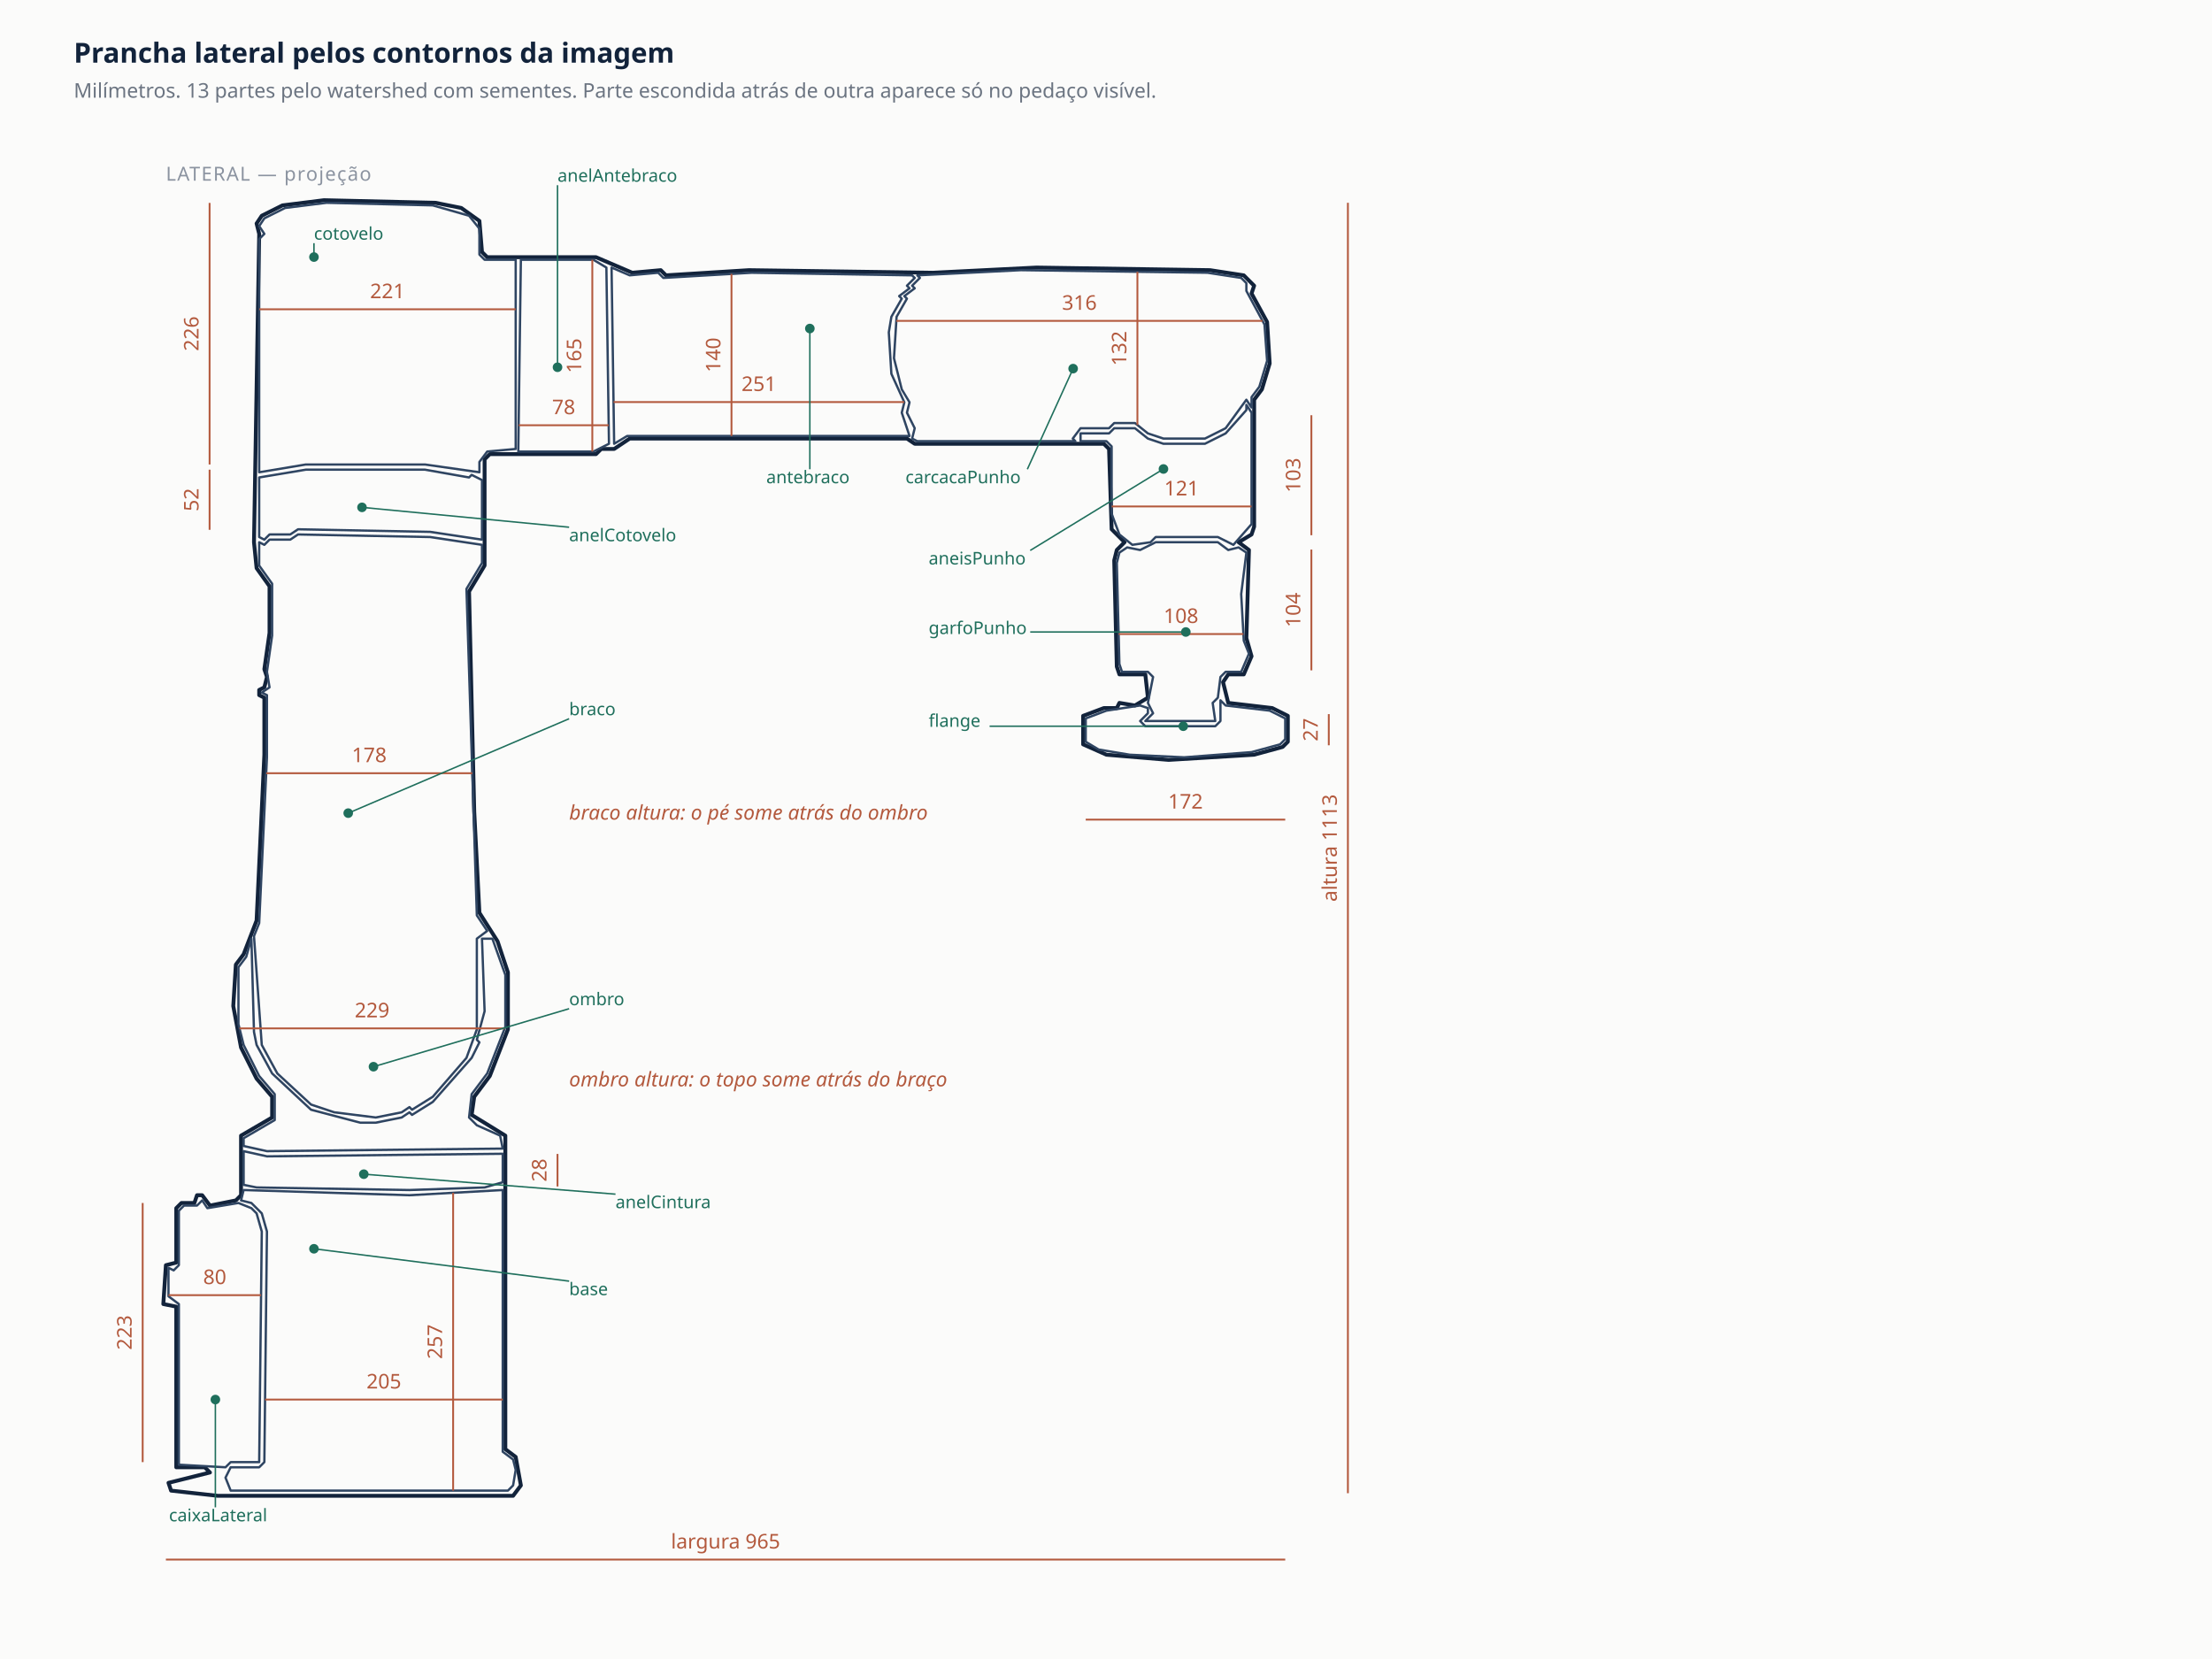
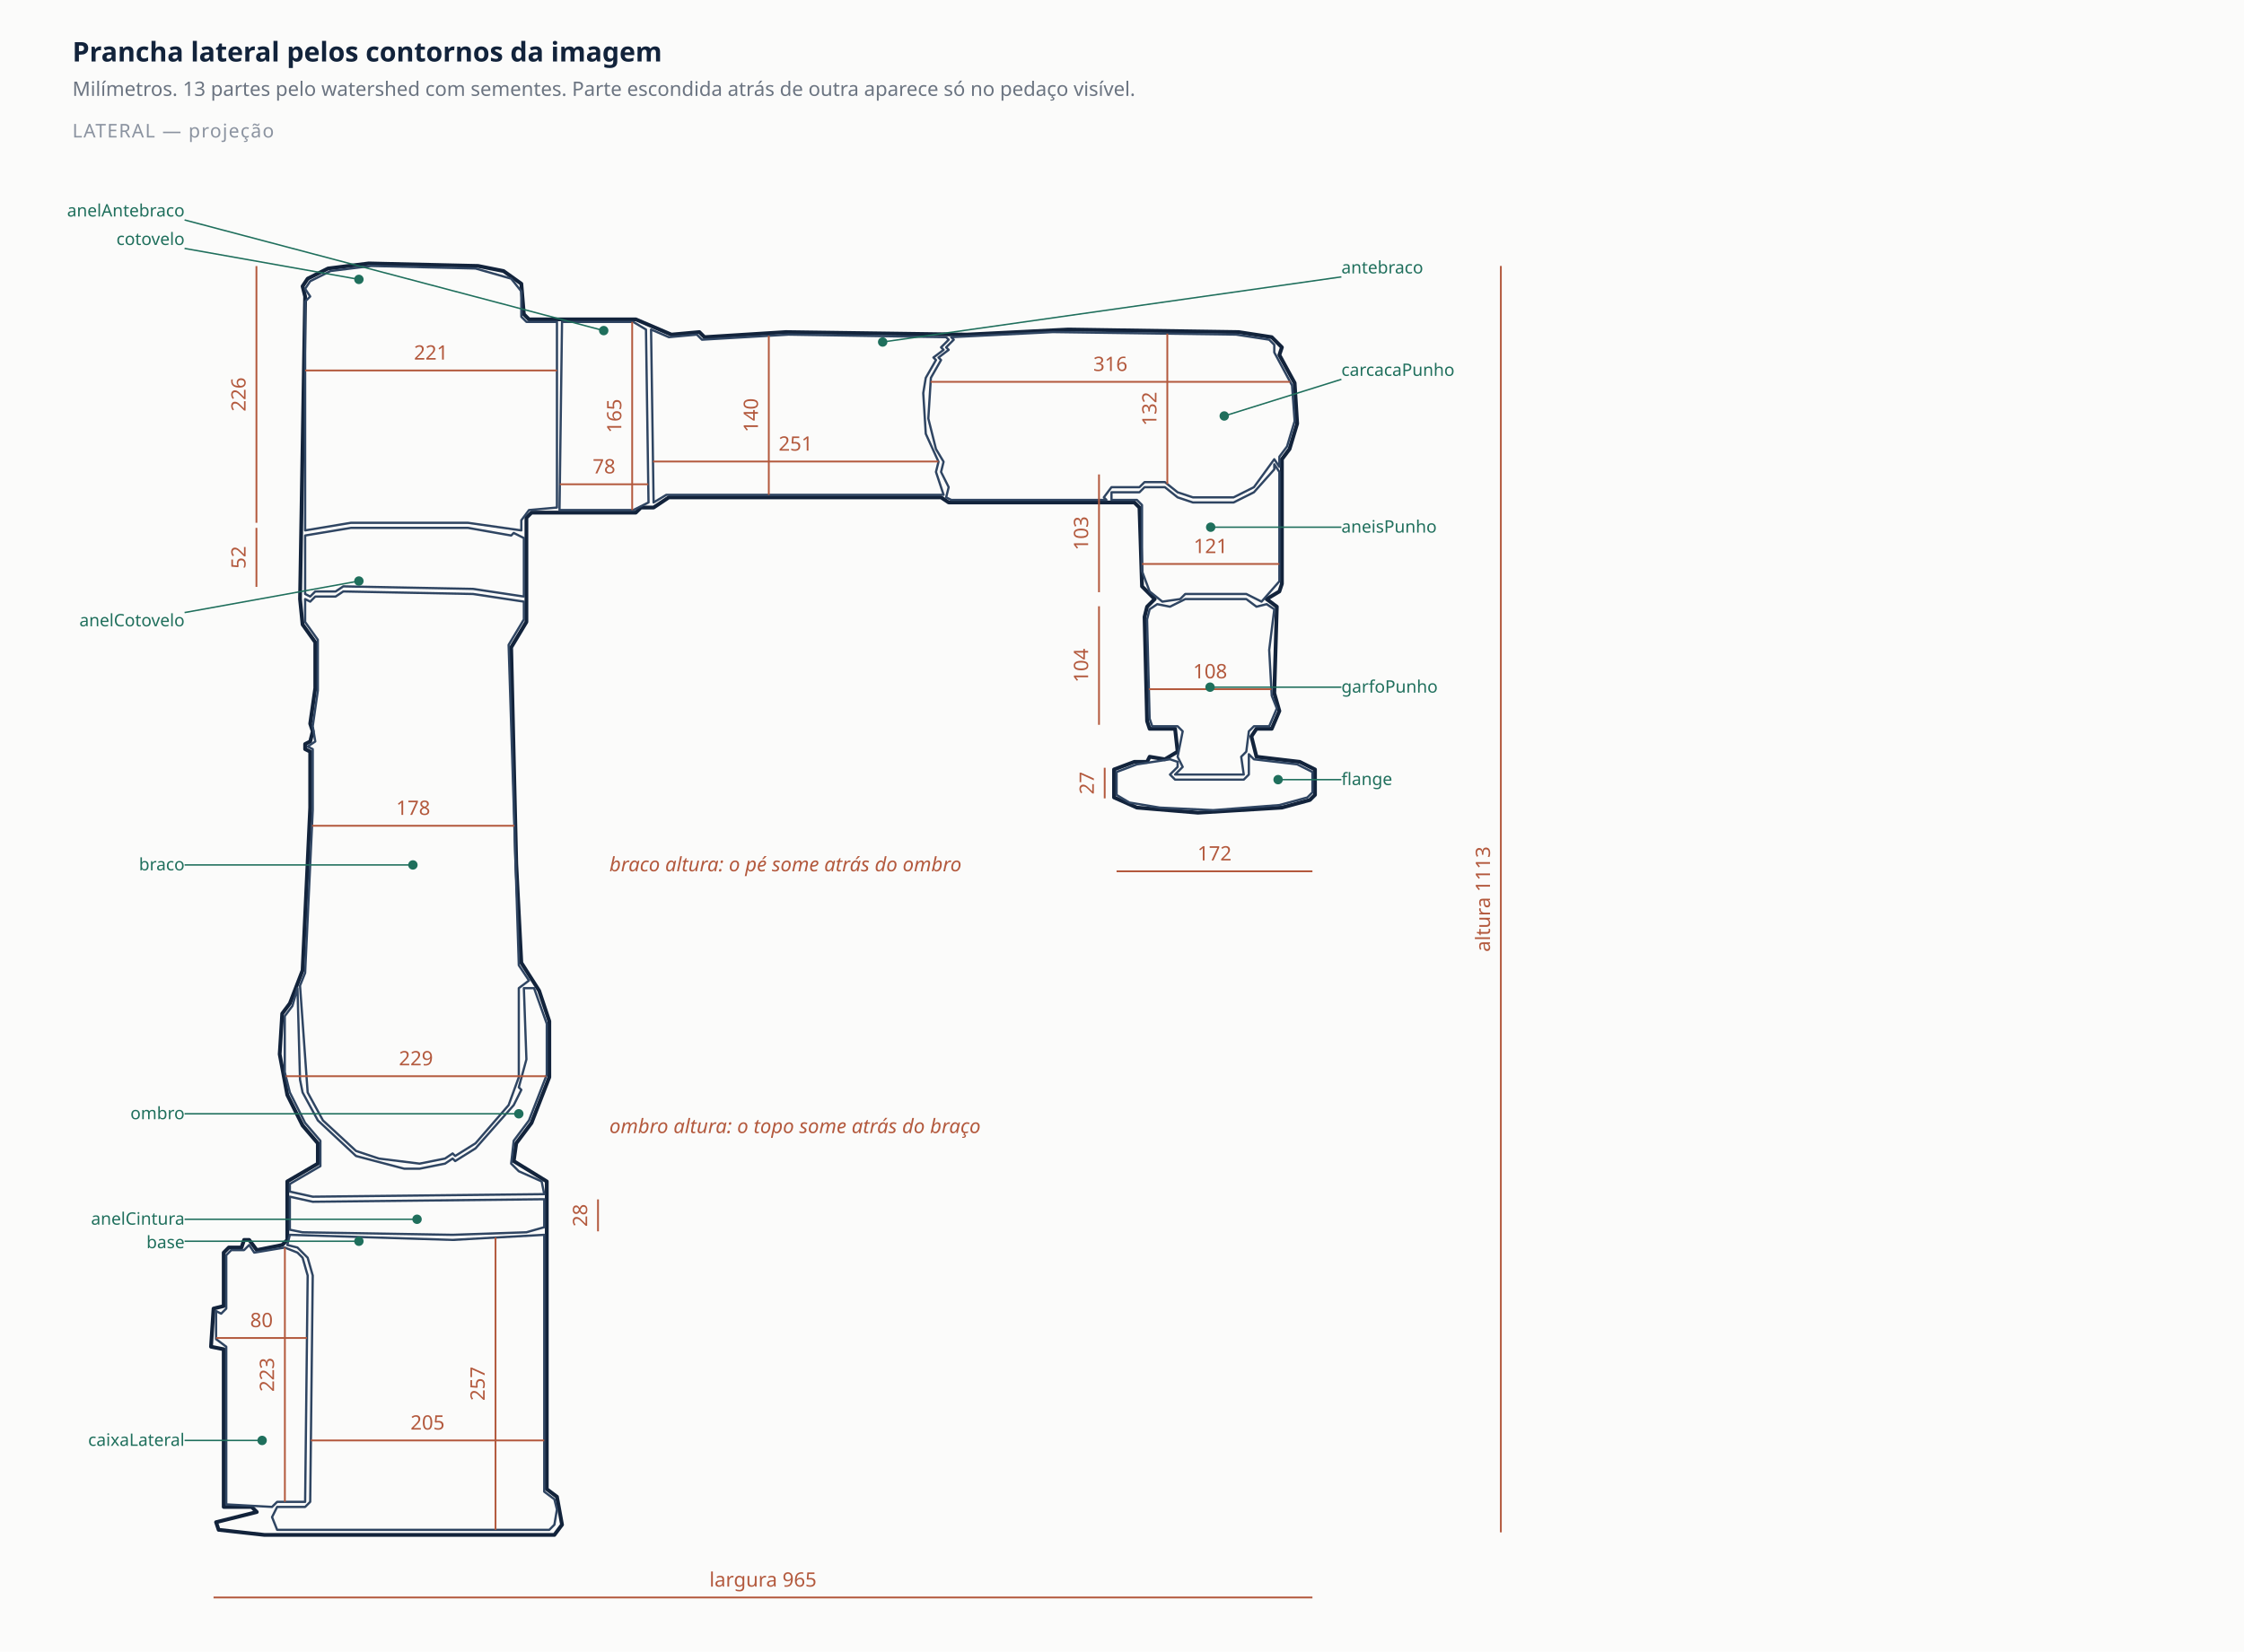
- <svg xmlns="http://www.w3.org/2000/svg" viewBox="0 0 1200 900" width="1200" height="900" font-family="ui-sans-serif, system-ui, sans-serif">
-   <rect width="1200" height="900" fill="#fbfbfa" />
+ <svg xmlns="http://www.w3.org/2000/svg" viewBox="0 0 1240 913" width="1240" height="913" font-family="ui-sans-serif, system-ui, sans-serif">
+   <rect width="1240" height="913" fill="#fbfbfa" />
  <style>
  .contorno{fill:none;stroke:#12233b;stroke-width:2.1;stroke-linejoin:round;stroke-linecap:round}
  .painel{fill:none;stroke:#2f4562;stroke-width:1.25;stroke-linejoin:round;stroke-linecap:round}
  .vidro{fill:none;stroke:#3d6b86;stroke-width:1.35;stroke-linejoin:round}
  .cromo{fill:none;stroke:#8a94a2;stroke-width:1.4;stroke-linejoin:round}
  .roda{fill:none;stroke:#8a94a2;stroke-width:1.6}
  .aro{fill:none;stroke:#c0c6cf;stroke-width:1.1}
  .eixo{fill:none;stroke:#c8ccd2;stroke-width:1;stroke-dasharray:9 4 2 4}
  .carater{fill:none;stroke:#b3593d;stroke-width:1.7;stroke-dasharray:6 3}
  .cota{stroke:#b3593d;stroke-width:1;fill:none}
  .cotat{fill:#b3593d;font-size:11px}
  .lm{fill:#1f6f5c}
  .lmt{fill:#1f6f5c;font-size:9.5px}
  .tit{fill:#12233b;font-size:15px;font-weight:600}
  .sub{fill:#6b7481;font-size:11px}
  .rot{fill:#8b93a0;font-size:10.5px;letter-spacing:.06em}
</style>
  <text x="40" y="34" class="tit">Prancha lateral pelos contornos da imagem</text>
  <text x="40" y="53" class="sub">Milímetros. 13 partes pelo watershed com sementes. Parte escondida atrás de outra aparece só no pedaço visível.</text>
-   <text x="90" y="98" class="rot">LATERAL — projeção</text>
-   <path class="contorno" d="M 674.74 149.36 L 656.47 146.55 L 562.29 145.14 L 506.07 147.95 L 406.27 146.55 L 361.29 149.36 L 358.47 146.55 L 343.01 147.95 L 323.33 139.52 L 264.3 139.52 L 261.48 136.71 L 260.08 119.84 L 250.24 112.81 L 236.18 110 L 175.75 108.6 L 153.25 111.41 L 142.01 117.03 L 139.2 121.24 L 140.61 126.87 L 137.79 294.14 L 139.2 308.19 L 146.22 318.03 L 146.22 343.33 L 143.41 363.01 L 144.82 367.23 L 143.41 372.85 L 140.61 374.26 L 140.61 377.07 L 143.41 378.47 L 143.41 409.4 L 139.2 499.36 L 132.17 517.63 L 127.95 523.26 L 126.55 545.74 L 130.76 568.24 L 139.2 585.1 L 147.63 594.94 L 147.63 606.19 L 130.76 616.03 L 130.76 648.36 L 127.95 651.17 L 113.9 653.98 L 109.68 648.36 L 106.87 648.36 L 105.46 652.57 L 98.43 652.57 L 95.62 655.38 L 95.62 684.9 L 90 686.31 L 88.6 707.39 L 95.62 708.8 L 95.62 795.94 L 111.08 795.94 L 113.9 798.76 L 91.4 804.38 L 92.81 808.6 L 118.11 811.41 L 278.35 811.41 L 282.57 805.78 L 279.76 790.33 L 274.14 786.11 L 274.14 616.03 L 255.87 604.78 L 257.27 594.94 L 265.71 583.69 L 275.54 558.4 L 275.54 527.47 L 269.92 510.6 L 260.08 495.14 L 257.27 440.32 L 254.46 320.85 L 262.89 306.79 L 262.89 249.16 L 265.71 246.34 L 323.33 246.34 L 326.15 243.54 L 333.17 243.54 L 341.6 237.91 L 492.01 237.91 L 496.23 240.73 L 598.83 240.73 L 601.65 243.54 L 603.06 287.11 L 610.08 294.14 L 605.86 298.35 L 604.46 303.98 L 605.86 361.61 L 607.27 365.83 L 621.33 365.83 L 622.73 378.47 L 615.7 382.7 L 607.27 381.29 L 605.86 384.1 L 598.83 384.1 L 587.59 388.31 L 587.59 403.78 L 600.24 409.4 L 633.97 412.21 L 680.36 409.4 L 695.82 405.18 L 698.64 402.37 L 698.64 388.31 L 690.2 384.1 L 666.31 381.29 L 663.5 370.04 L 666.31 365.83 L 674.74 365.83 L 678.96 355.99 L 676.15 346.15 L 677.55 298.35 L 671.93 294.14 L 678.96 289.92 L 680.36 285.71 L 680.36 216.83 L 684.58 211.2 L 688.8 197.15 L 687.39 174.66 L 678.96 159.2 L 680.36 154.98 L 674.74 149.36" />
-   <path class="painel" d="M 676.15 219.64 L 676.15 222.45 L 664.9 235.1 L 653.66 240.73 L 631.17 240.73 L 622.73 237.91 L 615.7 232.29 L 604.46 232.29 L 601.65 235.1 L 586.19 235.1 L 586.19 239.32 L 600.24 239.32 L 603.06 242.13 L 603.06 278.68 L 607.27 289.92 L 614.3 295.55 L 624.14 294.14 L 626.95 291.32 L 660.68 291.32 L 669.12 295.55 L 678.96 284.3 L 678.96 223.86 L 676.15 219.64" />
-   <path class="painel" d="M 282.57 140.92 L 281.17 244.94 L 321.93 244.94 L 330.36 240.73 L 328.96 145.14 L 321.93 140.92 L 282.57 140.92" />
-   <path class="painel" d="M 132.17 624.46 L 132.17 642.73 L 139.2 644.14 L 222.13 645.54 L 262.89 644.14 L 272.73 641.33 L 272.73 625.87 L 144.82 627.27 L 132.17 624.46" />
-   <path class="painel" d="M 140.61 259 L 140.61 291.32 L 143.41 292.73 L 146.22 289.92 L 157.47 289.92 L 161.69 287.11 L 233.37 288.51 L 261.48 292.73 L 261.48 260.4 L 255.87 257.59 L 254.46 259 L 230.56 254.78 L 165.9 254.78 L 140.61 259" />
-   <path class="painel" d="M 331.77 145.14 L 333.17 240.73 L 340.2 236.51 L 493.41 236.51 L 489.2 223.86 L 490.6 218.23 L 483.57 202.77 L 482.17 180.28 L 483.57 171.85 L 489.2 162.01 L 487.79 160.61 L 493.41 156.38 L 492.01 154.98 L 496.23 150.76 L 494.82 149.36 L 407.67 147.95 L 359.88 150.76 L 357.07 147.95 L 341.6 149.36 L 331.77 145.14" />
-   <path class="painel" d="M 132.17 645.54 L 130.76 651.17 L 136.38 652.57 L 142.01 658.2 L 144.82 668.04 L 143.41 793.14 L 140.61 795.94 L 125.14 795.94 L 122.33 801.57 L 125.14 808.6 L 275.54 808.6 L 278.35 805.78 L 279.76 797.35 L 278.35 791.73 L 272.73 787.51 L 272.73 645.54 L 222.13 648.36 L 132.17 645.54" />
-   <path class="painel" d="M 161.69 289.92 L 157.47 292.73 L 146.22 292.73 L 143.41 295.55 L 140.61 294.14 L 140.61 306.79 L 147.63 316.63 L 147.63 344.74 L 144.82 364.42 L 146.22 372.85 L 142.01 375.67 L 144.82 377.07 L 144.82 410.81 L 140.61 500.77 L 137.79 507.8 L 142.01 566.83 L 150.44 582.29 L 168.72 599.16 L 181.36 603.38 L 203.86 606.19 L 217.91 603.38 L 222.13 600.56 L 223.53 601.97 L 234.78 594.94 L 253.05 573.86 L 258.68 558.4 L 258.68 509.2 L 264.3 504.98 L 258.68 496.55 L 253.05 319.44 L 261.48 305.38 L 261.48 295.55 L 233.37 291.32 L 161.69 289.92" />
-   <path class="painel" d="M 109.68 651.17 L 106.87 653.98 L 99.84 653.98 L 97.03 656.79 L 97.03 686.31 L 94.22 689.12 L 91.4 687.71 L 91.4 703.18 L 97.03 707.39 L 97.03 794.54 L 122.33 795.94 L 125.14 793.14 L 140.61 793.14 L 142.01 668.04 L 139.2 658.2 L 136.38 655.38 L 129.36 652.57 L 112.49 655.38 L 109.68 651.17" />
-   <path class="painel" d="M 486.39 171.85 L 484.98 194.34 L 489.2 211.2 L 493.41 218.23 L 492.01 223.86 L 496.23 232.29 L 494.82 237.91 L 497.63 239.32 L 583.38 239.32 L 581.97 237.91 L 586.19 232.29 L 601.65 232.29 L 604.46 229.48 L 615.7 229.48 L 622.73 235.1 L 631.17 237.91 L 653.66 237.91 L 664.9 232.29 L 676.15 216.83 L 678.96 221.04 L 678.96 215.42 L 683.18 209.8 L 687.39 195.75 L 685.98 176.06 L 676.15 157.79 L 676.15 153.58 L 673.34 150.76 L 655.06 147.95 L 553.85 146.55 L 497.63 149.36 L 499.04 150.76 L 494.82 154.98 L 496.23 156.38 L 490.6 160.61 L 492.01 162.01 L 486.39 171.85" />
-   <path class="painel" d="M 143.41 118.44 L 140.61 122.65 L 143.41 126.87 L 140.61 129.68 L 140.61 256.18 L 165.9 251.97 L 230.56 251.97 L 260.08 256.18 L 260.08 250.57 L 264.3 244.94 L 279.76 243.54 L 279.76 140.92 L 262.89 140.92 L 260.08 138.11 L 260.08 124.06 L 254.46 117.03 L 234.78 111.41 L 177.15 110 L 154.66 112.81 L 143.41 118.44" />
-   <path class="painel" d="M 697.23 389.72 L 688.8 385.5 L 664.9 382.7 L 662.09 379.88 L 662.09 391.13 L 659.28 393.94 L 621.33 393.94 L 618.52 391.13 L 622.73 386.91 L 622.73 384.1 L 618.52 382.7 L 600.24 385.5 L 589 389.72 L 589 402.37 L 596.03 406.59 L 612.89 409.4 L 642.41 410.81 L 678.96 407.99 L 694.42 403.78 L 697.23 400.97 L 697.23 389.72" />
-   <path class="painel" d="M 611.49 296.95 L 607.27 299.76 L 605.86 305.38 L 607.27 360.2 L 608.68 364.42 L 622.73 364.42 L 625.54 367.23 L 622.73 381.29 L 625.54 386.91 L 621.33 391.13 L 659.28 391.13 L 657.87 381.29 L 660.68 378.47 L 662.09 367.23 L 664.9 364.42 L 673.34 364.42 L 677.55 354.58 L 674.74 347.55 L 673.34 322.25 L 676.15 299.76 L 671.93 296.95 L 666.31 298.35 L 660.68 294.14 L 626.95 294.14 L 618.52 298.35 L 611.49 296.95" />
-   <path class="painel" d="M 267.11 509.2 L 261.48 509.2 L 262.89 548.55 L 258.68 564.02 L 260.08 565.42 L 255.87 573.86 L 234.78 597.75 L 223.53 604.78 L 222.13 603.38 L 217.91 606.19 L 203.86 609 L 195.42 609 L 168.72 601.97 L 147.63 582.29 L 139.2 566.83 L 137.79 559.8 L 136.38 509.2 L 133.58 519.04 L 129.36 524.66 L 129.36 555.58 L 132.17 566.83 L 140.61 583.69 L 149.04 593.54 L 149.04 607.59 L 132.17 617.43 L 132.17 621.65 L 144.82 624.46 L 272.73 623.06 L 271.32 616.03 L 258.68 610.4 L 254.46 606.19 L 255.87 593.54 L 264.3 582.29 L 274.14 556.99 L 274.14 528.88 L 267.11 509.2" />
-   <path class="cota" d="M 90 846 L 697.23 846" />
-   <text x="393.62" y="840" class="cotat" text-anchor="middle">largura 965</text>
-   <path class="cota" d="M 731.23 810 L 731.23 110" />
-   <text x="725.23" y="460" class="cotat" text-anchor="middle" transform="rotate(-90 725.23 460)">altura 1113</text>
-   <path class="cota" d="M 143.79 759.2 L 272.73 759.2" />
-   <text x="208.26" y="753.2" class="cotat" text-anchor="middle">205</text>
-   <path class="cota" d="M 245.82 808.6 L 245.82 647.04" />
-   <text x="239.82" y="727.82" class="cotat" text-anchor="middle" transform="rotate(-90 239.82 727.82)">257</text>
-   <path class="cota" d="M 77.4 793.14 L 77.4 652.57" />
-   <text x="71.4" y="722.86" class="cotat" text-anchor="middle" transform="rotate(-90 71.4 722.86)">223</text>
-   <path class="cota" d="M 91.4 702.57 L 141.62 702.57" />
-   <text x="116.51" y="696.57" class="cotat" text-anchor="middle">80</text>
-   <path class="cota" d="M 302.45 643.62 L 302.45 625.96" />
-   <text x="296.45" y="634.79" class="cotat" text-anchor="middle" transform="rotate(-90 296.45 634.79)">28</text>
-   <path class="cota" d="M 129.92 557.86 L 273.8 557.86" />
-   <text x="201.86" y="551.86" class="cotat" text-anchor="middle">229</text>
-   <path class="cota" d="M 144.42 419.44 L 256.23 419.44" />
-   <text x="200.32" y="413.44" class="cotat" text-anchor="middle">178</text>
-   <path class="cota" d="M 113.7 287.4 L 113.7 254.78" />
-   <text x="107.7" y="271.09" class="cotat" text-anchor="middle" transform="rotate(-90 107.7 271.09)">52</text>
-   <path class="cota" d="M 113.7 251.97 L 113.7 110.07" />
-   <text x="107.7" y="181.02" class="cotat" text-anchor="middle" transform="rotate(-90 107.7 181.02)">226</text>
-   <path class="cota" d="M 140.61 167.77 L 279.76 167.77" />
-   <text x="210.18" y="161.77" class="cotat" text-anchor="middle">221</text>
-   <path class="cota" d="M 281.36 230.68 L 330.21 230.68" />
-   <text x="305.79" y="224.68" class="cotat" text-anchor="middle">78</text>
-   <path class="cota" d="M 321.33 244.94 L 321.33 140.92" />
-   <text x="315.33" y="192.93" class="cotat" text-anchor="middle" transform="rotate(-90 315.33 192.93)">165</text>
-   <path class="cota" d="M 332.84 218.1 L 490.54 218.1" />
-   <text x="411.69" y="212.1" class="cotat" text-anchor="middle">251</text>
-   <path class="cota" d="M 396.83 236.51 L 396.83 148.59" />
-   <text x="390.83" y="192.55" class="cotat" text-anchor="middle" transform="rotate(-90 390.83 192.55)">140</text>
-   <path class="cota" d="M 486.25 174.06 L 684.9 174.06" />
-   <text x="585.58" y="168.06" class="cotat" text-anchor="middle">316</text>
-   <path class="cota" d="M 617.04 230.55 L 617.04 147.43" />
-   <text x="611.04" y="188.99" class="cotat" text-anchor="middle" transform="rotate(-90 611.04 188.99)">132</text>
-   <path class="cota" d="M 603.06 274.73 L 678.96 274.73" />
-   <text x="641.01" y="268.73" class="cotat" text-anchor="middle">121</text>
-   <path class="cota" d="M 711.42 290.34 L 711.42 225.24" />
-   <text x="705.42" y="257.79" class="cotat" text-anchor="middle" transform="rotate(-90 705.42 257.79)">103</text>
-   <path class="cota" d="M 606.85 343.94 L 674.54 343.94" />
-   <text x="640.7" y="337.94" class="cotat" text-anchor="middle">108</text>
-   <path class="cota" d="M 711.42 363.64 L 711.42 298.11" />
-   <text x="705.42" y="330.87" class="cotat" text-anchor="middle" transform="rotate(-90 705.42 330.87)">104</text>
-   <path class="cota" d="M 589 444.61 L 697.23 444.61" />
-   <text x="643.12" y="438.61" class="cotat" text-anchor="middle">172</text>
-   <path class="cota" d="M 720.86 404.29 L 720.86 387.38" />
-   <text x="714.86" y="395.83" class="cotat" text-anchor="middle" transform="rotate(-90 714.86 395.83)">27</text>
-   <text x="308.74" y="589.32" class="cotat" font-style="italic">ombro altura: o topo some atrás do braço</text>
-   <text x="308.74" y="444.61" class="cotat" font-style="italic">braco altura: o pé some atrás do ombro</text>
-   <circle class="lm" cx="631.17" cy="254.4" r="2.6" />
-   <text class="lmt" x="503.79" y="306.19">aneisPunho</text>
-   <path class="lm" stroke="#1f6f5c" stroke-width="0.8" fill="none" d="M 631.17 254.4 L 558.89 298.59" />
-   <circle class="lm" cx="302.45" cy="199.22" r="2.6" />
-   <text class="lmt" x="302.45" y="98.56">anelAntebraco</text>
-   <path class="lm" stroke="#1f6f5c" stroke-width="0.8" fill="none" d="M 302.45 199.22 L 302.45 100.46" />
-   <circle class="lm" cx="197.36" cy="636.94" r="2.6" />
-   <text class="lmt" x="333.91" y="655.38">anelCintura</text>
-   <path class="lm" stroke="#1f6f5c" stroke-width="0.8" fill="none" d="M 197.36 636.94 L 333.91 647.78" />
-   <circle class="lm" cx="196.39" cy="275.22" r="2.6" />
-   <text class="lmt" x="308.74" y="293.6">anelCotovelo</text>
-   <path class="lm" stroke="#1f6f5c" stroke-width="0.8" fill="none" d="M 196.39 275.22 L 308.74 286" />
-   <circle class="lm" cx="439.34" cy="178.21" r="2.6" />
-   <text class="lmt" x="415.7" y="262.14">antebraco</text>
-   <path class="lm" stroke="#1f6f5c" stroke-width="0.8" fill="none" d="M 439.34 178.21 L 439.34 254.54" />
-   <circle class="lm" cx="170.32" cy="677.41" r="2.6" />
-   <text class="lmt" x="308.74" y="702.57">base</text>
-   <path class="lm" stroke="#1f6f5c" stroke-width="0.8" fill="none" d="M 170.32 677.41 L 308.74 694.97" />
-   <circle class="lm" cx="188.91" cy="441.09" r="2.6" />
-   <text class="lmt" x="308.74" y="387.98">braco</text>
-   <path class="lm" stroke="#1f6f5c" stroke-width="0.8" fill="none" d="M 188.91 441.09 L 308.74 389.88" />
-   <circle class="lm" cx="116.84" cy="759.2" r="2.6" />
-   <text class="lmt" x="91.67" y="825.26">caixaLateral</text>
-   <path class="lm" stroke="#1f6f5c" stroke-width="0.8" fill="none" d="M 116.84 759.2 L 116.84 817.66" />
-   <circle class="lm" cx="582.17" cy="199.96" r="2.6" />
-   <text class="lmt" x="491.21" y="262.14">carcacaPunho</text>
-   <path class="lm" stroke="#1f6f5c" stroke-width="0.8" fill="none" d="M 582.17 199.96 L 557.33 254.54" />
-   <circle class="lm" cx="170.32" cy="139.45" r="2.6" />
-   <text class="lmt" x="170.32" y="130.01">cotovelo</text>
-   <path class="lm" stroke="#1f6f5c" stroke-width="0.8" fill="none" d="M 170.32 139.45 L 170.32 131.91" />
-   <circle class="lm" cx="641.92" cy="393.94" r="2.6" />
-   <text class="lmt" x="503.79" y="394.27">flange</text>
-   <path class="lm" stroke="#1f6f5c" stroke-width="0.8" fill="none" d="M 641.92 393.94 L 536.85 393.94" />
-   <circle class="lm" cx="643.31" cy="342.83" r="2.6" />
-   <text class="lmt" x="503.79" y="343.94">garfoPunho</text>
-   <path class="lm" stroke="#1f6f5c" stroke-width="0.8" fill="none" d="M 643.31 342.83 L 558.89 342.83" />
-   <circle class="lm" cx="202.61" cy="578.64" r="2.6" />
-   <text class="lmt" x="308.74" y="545.28">ombro</text>
-   <path class="lm" stroke="#1f6f5c" stroke-width="0.8" fill="none" d="M 202.61 578.64 L 308.74 547.18" />
+   <text x="40" y="76" class="rot">LATERAL — projeção</text>
+   <path class="contorno" d="M 702.74 186.36 L 684.47 183.55 L 590.29 182.14 L 534.07 184.95 L 434.27 183.55 L 389.29 186.36 L 386.47 183.55 L 371.01 184.95 L 351.33 176.52 L 292.3 176.52 L 289.48 173.71 L 288.08 156.84 L 278.24 149.81 L 264.18 147 L 203.75 145.6 L 181.25 148.41 L 170.01 154.03 L 167.2 158.24 L 168.61 163.87 L 165.79 331.14 L 167.2 345.19 L 174.22 355.03 L 174.22 380.33 L 171.41 400.01 L 172.82 404.23 L 171.41 409.85 L 168.61 411.26 L 168.61 414.07 L 171.41 415.47 L 171.41 446.4 L 167.2 536.36 L 160.17 554.63 L 155.95 560.26 L 154.55 582.74 L 158.76 605.24 L 167.2 622.1 L 175.63 631.94 L 175.63 643.19 L 158.76 653.03 L 158.76 685.36 L 155.95 688.17 L 141.9 690.98 L 137.68 685.36 L 134.87 685.36 L 133.46 689.57 L 126.43 689.57 L 123.62 692.38 L 123.62 721.9 L 118 723.31 L 116.6 744.39 L 123.62 745.8 L 123.62 832.94 L 139.08 832.94 L 141.9 835.76 L 119.4 841.38 L 120.81 845.6 L 146.11 848.41 L 306.35 848.41 L 310.57 842.78 L 307.76 827.33 L 302.14 823.11 L 302.14 653.03 L 283.87 641.78 L 285.27 631.94 L 293.71 620.69 L 303.54 595.4 L 303.54 564.47 L 297.92 547.6 L 288.08 532.14 L 285.27 477.32 L 282.46 357.85 L 290.89 343.79 L 290.89 286.16 L 293.71 283.34 L 351.33 283.34 L 354.15 280.54 L 361.17 280.54 L 369.6 274.91 L 520.01 274.91 L 524.23 277.73 L 626.83 277.73 L 629.65 280.54 L 631.06 324.11 L 638.08 331.14 L 633.86 335.35 L 632.46 340.98 L 633.86 398.61 L 635.27 402.83 L 649.33 402.83 L 650.73 415.47 L 643.7 419.7 L 635.27 418.29 L 633.86 421.1 L 626.83 421.1 L 615.59 425.31 L 615.59 440.78 L 628.24 446.4 L 661.97 449.21 L 708.36 446.4 L 723.82 442.18 L 726.64 439.37 L 726.64 425.31 L 718.2 421.1 L 694.31 418.29 L 691.5 407.04 L 694.31 402.83 L 702.74 402.83 L 706.96 392.99 L 704.15 383.15 L 705.55 335.35 L 699.93 331.14 L 706.96 326.92 L 708.36 322.71 L 708.36 253.83 L 712.58 248.2 L 716.8 234.15 L 715.39 211.66 L 706.96 196.2 L 708.36 191.98 L 702.74 186.36" />
+   <path class="painel" d="M 704.15 256.64 L 704.15 259.45 L 692.9 272.1 L 681.66 277.73 L 659.17 277.73 L 650.73 274.91 L 643.7 269.29 L 632.46 269.29 L 629.65 272.1 L 614.19 272.1 L 614.19 276.32 L 628.24 276.32 L 631.06 279.13 L 631.06 315.68 L 635.27 326.92 L 642.3 332.55 L 652.14 331.14 L 654.95 328.32 L 688.68 328.32 L 697.12 332.55 L 706.96 321.3 L 706.96 260.86 L 704.15 256.64" />
+   <path class="painel" d="M 310.57 177.92 L 309.17 281.94 L 349.93 281.94 L 358.36 277.73 L 356.96 182.14 L 349.93 177.92 L 310.57 177.92" />
+   <path class="painel" d="M 160.17 661.46 L 160.17 679.73 L 167.2 681.14 L 250.13 682.54 L 290.89 681.14 L 300.73 678.33 L 300.73 662.87 L 172.82 664.27 L 160.17 661.46" />
+   <path class="painel" d="M 168.61 296 L 168.61 328.32 L 171.41 329.73 L 174.22 326.92 L 185.47 326.92 L 189.69 324.11 L 261.37 325.51 L 289.48 329.73 L 289.48 297.4 L 283.87 294.59 L 282.46 296 L 258.56 291.78 L 193.9 291.78 L 168.61 296" />
+   <path class="painel" d="M 359.77 182.14 L 361.17 277.73 L 368.2 273.51 L 521.41 273.51 L 517.2 260.86 L 518.6 255.23 L 511.57 239.77 L 510.17 217.28 L 511.57 208.85 L 517.2 199.01 L 515.79 197.61 L 521.41 193.38 L 520.01 191.98 L 524.23 187.76 L 522.82 186.36 L 435.67 184.95 L 387.88 187.76 L 385.07 184.95 L 369.6 186.36 L 359.77 182.14" />
+   <path class="painel" d="M 160.17 682.54 L 158.76 688.17 L 164.38 689.57 L 170.01 695.2 L 172.82 705.04 L 171.41 830.14 L 168.61 832.94 L 153.14 832.94 L 150.33 838.57 L 153.14 845.6 L 303.54 845.6 L 306.35 842.78 L 307.76 834.35 L 306.35 828.73 L 300.73 824.51 L 300.73 682.54 L 250.13 685.36 L 160.17 682.54" />
+   <path class="painel" d="M 189.69 326.92 L 185.47 329.73 L 174.22 329.73 L 171.41 332.55 L 168.61 331.14 L 168.61 343.79 L 175.63 353.63 L 175.63 381.74 L 172.82 401.42 L 174.22 409.85 L 170.01 412.67 L 172.82 414.07 L 172.82 447.81 L 168.61 537.77 L 165.79 544.8 L 170.01 603.83 L 178.44 619.29 L 196.72 636.16 L 209.36 640.38 L 231.86 643.19 L 245.91 640.38 L 250.13 637.56 L 251.53 638.97 L 262.78 631.94 L 281.05 610.86 L 286.68 595.4 L 286.68 546.2 L 292.3 541.98 L 286.68 533.55 L 281.05 356.44 L 289.48 342.38 L 289.48 332.55 L 261.37 328.32 L 189.69 326.92" />
+   <path class="painel" d="M 137.68 688.17 L 134.87 690.98 L 127.84 690.98 L 125.03 693.79 L 125.03 723.31 L 122.22 726.12 L 119.4 724.71 L 119.4 740.18 L 125.03 744.39 L 125.03 831.54 L 150.33 832.94 L 153.14 830.14 L 168.61 830.14 L 170.01 705.04 L 167.2 695.2 L 164.38 692.38 L 157.36 689.57 L 140.49 692.38 L 137.68 688.17" />
+   <path class="painel" d="M 514.39 208.85 L 512.98 231.34 L 517.2 248.2 L 521.41 255.23 L 520.01 260.86 L 524.23 269.29 L 522.82 274.91 L 525.63 276.32 L 611.38 276.32 L 609.97 274.91 L 614.19 269.29 L 629.65 269.29 L 632.46 266.48 L 643.7 266.48 L 650.73 272.1 L 659.17 274.91 L 681.66 274.91 L 692.9 269.29 L 704.15 253.83 L 706.96 258.04 L 706.96 252.42 L 711.18 246.8 L 715.39 232.75 L 713.98 213.06 L 704.15 194.79 L 704.15 190.58 L 701.34 187.76 L 683.06 184.95 L 581.85 183.55 L 525.63 186.36 L 527.04 187.76 L 522.82 191.98 L 524.23 193.38 L 518.6 197.61 L 520.01 199.01 L 514.39 208.85" />
+   <path class="painel" d="M 171.41 155.44 L 168.61 159.65 L 171.41 163.87 L 168.61 166.68 L 168.61 293.18 L 193.9 288.97 L 258.56 288.97 L 288.08 293.18 L 288.08 287.57 L 292.3 281.94 L 307.76 280.54 L 307.76 177.92 L 290.89 177.92 L 288.08 175.11 L 288.08 161.06 L 282.46 154.03 L 262.78 148.41 L 205.15 147 L 182.66 149.81 L 171.41 155.44" />
+   <path class="painel" d="M 725.23 426.72 L 716.8 422.5 L 692.9 419.7 L 690.09 416.88 L 690.09 428.13 L 687.28 430.94 L 649.33 430.94 L 646.52 428.13 L 650.73 423.91 L 650.73 421.1 L 646.52 419.7 L 628.24 422.5 L 617 426.72 L 617 439.37 L 624.03 443.59 L 640.89 446.4 L 670.41 447.81 L 706.96 444.99 L 722.42 440.78 L 725.23 437.97 L 725.23 426.72" />
+   <path class="painel" d="M 639.49 333.95 L 635.27 336.76 L 633.86 342.38 L 635.27 397.2 L 636.68 401.42 L 650.73 401.42 L 653.54 404.23 L 650.73 418.29 L 653.54 423.91 L 649.33 428.13 L 687.28 428.13 L 685.87 418.29 L 688.68 415.47 L 690.09 404.23 L 692.9 401.42 L 701.34 401.42 L 705.55 391.58 L 702.74 384.55 L 701.34 359.25 L 704.15 336.76 L 699.93 333.95 L 694.31 335.35 L 688.68 331.14 L 654.95 331.14 L 646.52 335.35 L 639.49 333.95" />
+   <path class="painel" d="M 295.11 546.2 L 289.48 546.2 L 290.89 585.55 L 286.68 601.02 L 288.08 602.42 L 283.87 610.86 L 262.78 634.75 L 251.53 641.78 L 250.13 640.38 L 245.91 643.19 L 231.86 646 L 223.42 646 L 196.72 638.97 L 175.63 619.29 L 167.2 603.83 L 165.79 596.8 L 164.38 546.2 L 161.58 556.04 L 157.36 561.66 L 157.36 592.58 L 160.17 603.83 L 168.61 620.69 L 177.04 630.54 L 177.04 644.59 L 160.17 654.43 L 160.17 658.65 L 172.82 661.46 L 300.73 660.06 L 299.32 653.03 L 286.68 647.4 L 282.46 643.19 L 283.87 630.54 L 292.3 619.29 L 302.14 593.99 L 302.14 565.88 L 295.11 546.2" />
+   <path class="cota" d="M 118 883 L 725.23 883" />
+   <text x="421.62" y="877" class="cotat" text-anchor="middle">largura 965</text>
+   <path class="cota" d="M 829.35 847 L 829.35 147" />
+   <text x="823.35" y="497" class="cotat" text-anchor="middle" transform="rotate(-90 823.35 497)">altura 1113</text>
+   <path class="cota" d="M 171.79 796.2 L 300.73 796.2" />
+   <text x="236.26" y="790.2" class="cotat" text-anchor="middle">205</text>
+   <path class="cota" d="M 273.82 845.6 L 273.82 684.04" />
+   <text x="267.82" y="764.82" class="cotat" text-anchor="middle" transform="rotate(-90 267.82 764.82)">257</text>
+   <path class="cota" d="M 157.42 830.14 L 157.42 689.6" />
+   <text x="151.42" y="759.87" class="cotat" text-anchor="middle" transform="rotate(-90 151.42 759.87)">223</text>
+   <path class="cota" d="M 119.4 739.57 L 169.62 739.57" />
+   <text x="144.51" y="733.57" class="cotat" text-anchor="middle">80</text>
+   <path class="cota" d="M 330.45 680.62 L 330.45 662.96" />
+   <text x="324.45" y="671.79" class="cotat" text-anchor="middle" transform="rotate(-90 324.45 671.79)">28</text>
+   <path class="cota" d="M 157.92 594.86 L 301.8 594.86" />
+   <text x="229.86" y="588.86" class="cotat" text-anchor="middle">229</text>
+   <path class="cota" d="M 172.42 456.44 L 284.23 456.44" />
+   <text x="228.32" y="450.44" class="cotat" text-anchor="middle">178</text>
+   <path class="cota" d="M 141.7 324.4 L 141.7 291.78" />
+   <text x="135.7" y="308.09" class="cotat" text-anchor="middle" transform="rotate(-90 135.7 308.09)">52</text>
+   <path class="cota" d="M 141.7 288.97 L 141.7 147.07" />
+   <text x="135.7" y="218.02" class="cotat" text-anchor="middle" transform="rotate(-90 135.7 218.02)">226</text>
+   <path class="cota" d="M 168.61 204.77 L 307.76 204.77" />
+   <text x="238.18" y="198.77" class="cotat" text-anchor="middle">221</text>
+   <path class="cota" d="M 309.36 267.68 L 358.21 267.68" />
+   <text x="333.79" y="261.68" class="cotat" text-anchor="middle">78</text>
+   <path class="cota" d="M 349.33 281.94 L 349.33 177.92" />
+   <text x="343.33" y="229.93" class="cotat" text-anchor="middle" transform="rotate(-90 343.33 229.93)">165</text>
+   <path class="cota" d="M 360.84 255.1 L 518.54 255.1" />
+   <text x="439.69" y="249.1" class="cotat" text-anchor="middle">251</text>
+   <path class="cota" d="M 424.83 273.51 L 424.83 185.59" />
+   <text x="418.83" y="229.55" class="cotat" text-anchor="middle" transform="rotate(-90 418.83 229.55)">140</text>
+   <path class="cota" d="M 514.25 211.06 L 712.9 211.06" />
+   <text x="613.58" y="205.06" class="cotat" text-anchor="middle">316</text>
+   <path class="cota" d="M 645.04 267.55 L 645.04 184.43" />
+   <text x="639.04" y="225.99" class="cotat" text-anchor="middle" transform="rotate(-90 639.04 225.99)">132</text>
+   <path class="cota" d="M 631.06 311.73 L 706.96 311.73" />
+   <text x="669.01" y="305.73" class="cotat" text-anchor="middle">121</text>
+   <path class="cota" d="M 607.29 327.34 L 607.29 262.24" />
+   <text x="601.29" y="294.79" class="cotat" text-anchor="middle" transform="rotate(-90 601.29 294.79)">103</text>
+   <path class="cota" d="M 634.85 380.94 L 702.54 380.94" />
+   <text x="668.7" y="374.94" class="cotat" text-anchor="middle">108</text>
+   <path class="cota" d="M 607.29 400.64 L 607.29 335.11" />
+   <text x="601.29" y="367.87" class="cotat" text-anchor="middle" transform="rotate(-90 601.29 367.87)">104</text>
+   <path class="cota" d="M 617 481.61 L 725.23 481.61" />
+   <text x="671.12" y="475.61" class="cotat" text-anchor="middle">172</text>
+   <path class="cota" d="M 610.44 441.29 L 610.44 424.38" />
+   <text x="604.44" y="432.83" class="cotat" text-anchor="middle" transform="rotate(-90 604.44 432.83)">27</text>
+   <text x="336.74" y="626.32" class="cotat" font-style="italic">ombro altura: o topo some atrás do braço</text>
+   <text x="336.74" y="481.61" class="cotat" font-style="italic">braco altura: o pé some atrás do ombro</text>
+   <circle class="lm" cx="669.01" cy="291.4" r="2.6" />
+   <text class="lmt" x="741.23" y="294.4">aneisPunho</text>
+   <path class="lm" stroke="#1f6f5c" stroke-width="0.8" fill="none" d="M 669.01 291.4 L 741.23 291.4" />
+   <circle class="lm" cx="333.6" cy="182.74" r="2.6" />
+   <text class="lmt" x="102" y="119.68" text-anchor="end">anelAntebraco</text>
+   <path class="lm" stroke="#1f6f5c" stroke-width="0.8" fill="none" d="M 333.6 182.74 L 102 121.58" />
+   <circle class="lm" cx="230.45" cy="673.94" r="2.6" />
+   <text class="lmt" x="102" y="676.94" text-anchor="end">anelCintura</text>
+   <path class="lm" stroke="#1f6f5c" stroke-width="0.8" fill="none" d="M 230.45 673.94 L 102 673.94" />
+   <circle class="lm" cx="198.32" cy="321.16" r="2.6" />
+   <text class="lmt" x="102" y="346.19" text-anchor="end">anelCotovelo</text>
+   <path class="lm" stroke="#1f6f5c" stroke-width="0.8" fill="none" d="M 198.32 321.16 L 102 338.59" />
+   <circle class="lm" cx="487.75" cy="189.04" r="2.6" />
+   <text class="lmt" x="741.23" y="151.14">antebraco</text>
+   <path class="lm" stroke="#1f6f5c" stroke-width="0.8" fill="none" d="M 487.75 189.04 L 741.23 153.04" />
+   <circle class="lm" cx="198.32" cy="686.09" r="2.6" />
+   <text class="lmt" x="102" y="689.94" text-anchor="end">base</text>
+   <path class="lm" stroke="#1f6f5c" stroke-width="0.8" fill="none" d="M 198.32 686.09 L 102 686.09" />
+   <circle class="lm" cx="228.16" cy="478.09" r="2.6" />
+   <text class="lmt" x="102" y="481.09" text-anchor="end">braco</text>
+   <path class="lm" stroke="#1f6f5c" stroke-width="0.8" fill="none" d="M 228.16 478.09 L 102 478.09" />
+   <circle class="lm" cx="144.84" cy="796.2" r="2.6" />
+   <text class="lmt" x="102" y="799.2" text-anchor="end">caixaLateral</text>
+   <path class="lm" stroke="#1f6f5c" stroke-width="0.8" fill="none" d="M 144.84 796.2 L 102 796.2" />
+   <circle class="lm" cx="676.5" cy="229.93" r="2.6" />
+   <text class="lmt" x="741.23" y="207.77">carcacaPunho</text>
+   <path class="lm" stroke="#1f6f5c" stroke-width="0.8" fill="none" d="M 676.5 229.93 L 741.23 209.67" />
+   <circle class="lm" cx="198.32" cy="154.43" r="2.6" />
+   <text class="lmt" x="102" y="135.41" text-anchor="end">cotovelo</text>
+   <path class="lm" stroke="#1f6f5c" stroke-width="0.8" fill="none" d="M 198.32 154.43 L 102 137.31" />
+   <circle class="lm" cx="706.26" cy="430.94" r="2.6" />
+   <text class="lmt" x="741.23" y="433.94">flange</text>
+   <path class="lm" stroke="#1f6f5c" stroke-width="0.8" fill="none" d="M 706.26 430.94 L 741.23 430.94" />
+   <circle class="lm" cx="668.65" cy="379.83" r="2.6" />
+   <text class="lmt" x="741.23" y="382.83">garfoPunho</text>
+   <path class="lm" stroke="#1f6f5c" stroke-width="0.8" fill="none" d="M 668.65 379.83 L 741.23 379.83" />
+   <circle class="lm" cx="286.68" cy="615.64" r="2.6" />
+   <text class="lmt" x="102" y="618.64" text-anchor="end">ombro</text>
+   <path class="lm" stroke="#1f6f5c" stroke-width="0.8" fill="none" d="M 286.68 615.64 L 102 615.64" />
</svg>
